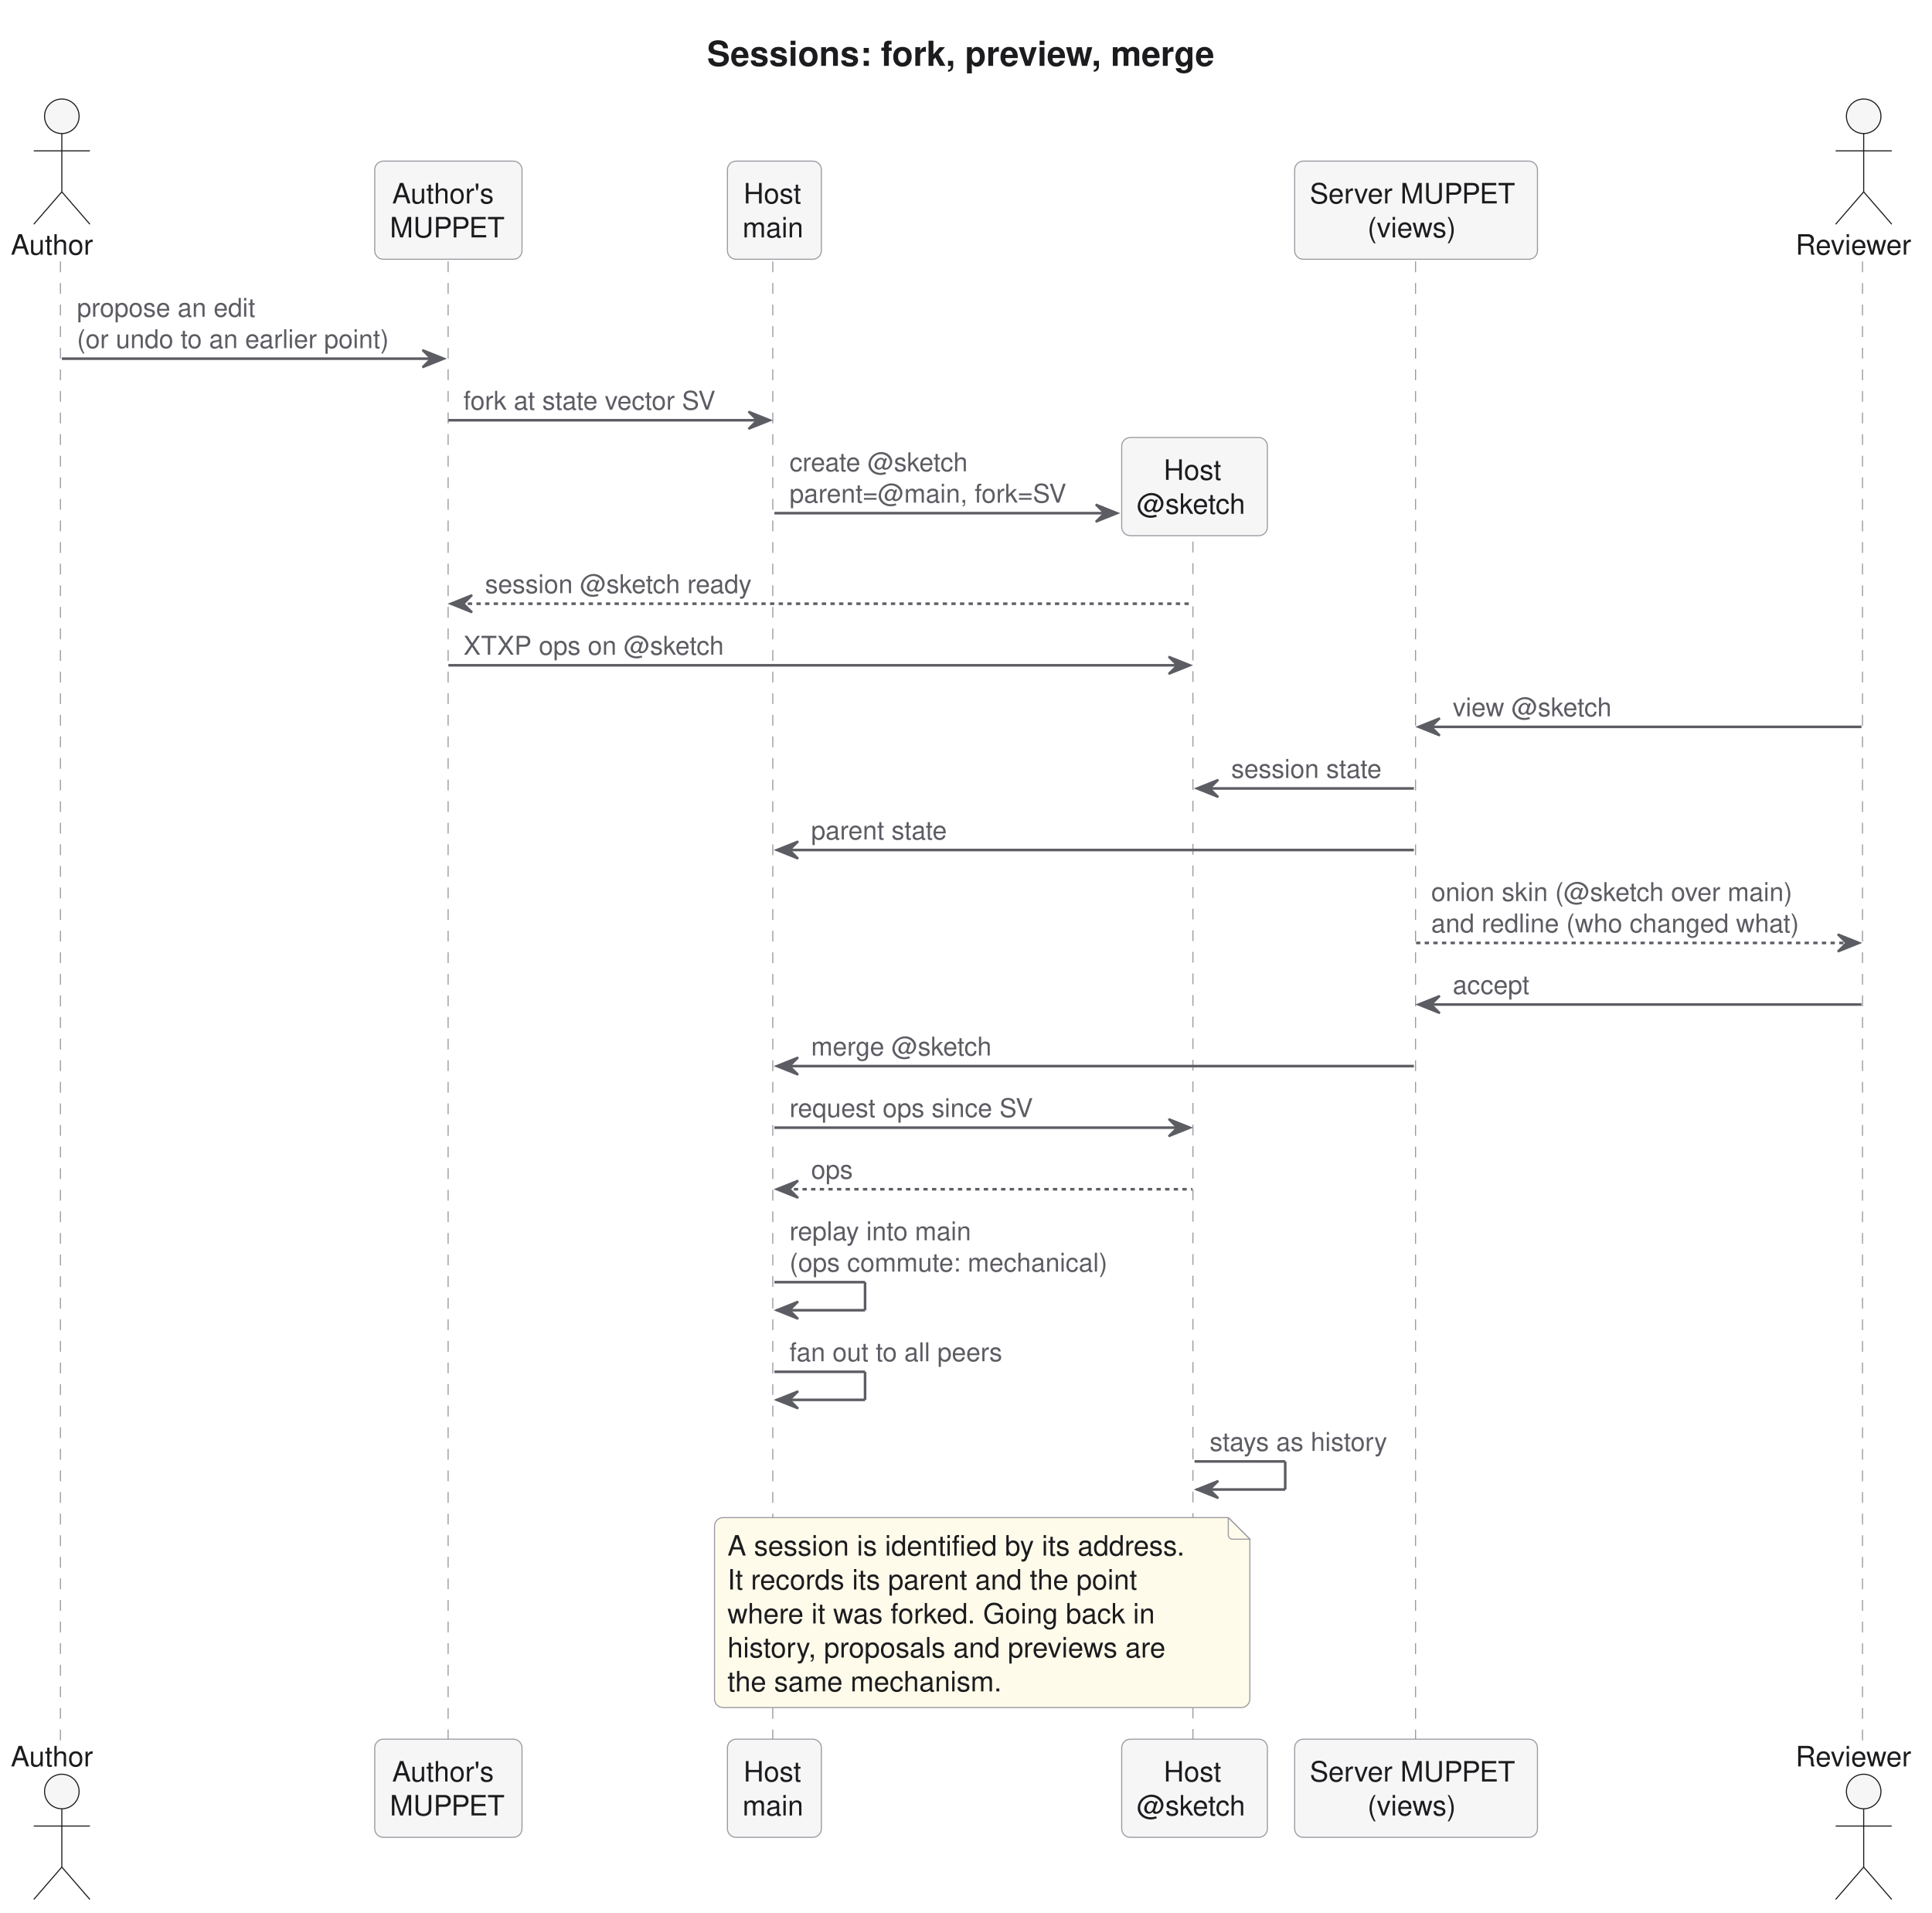
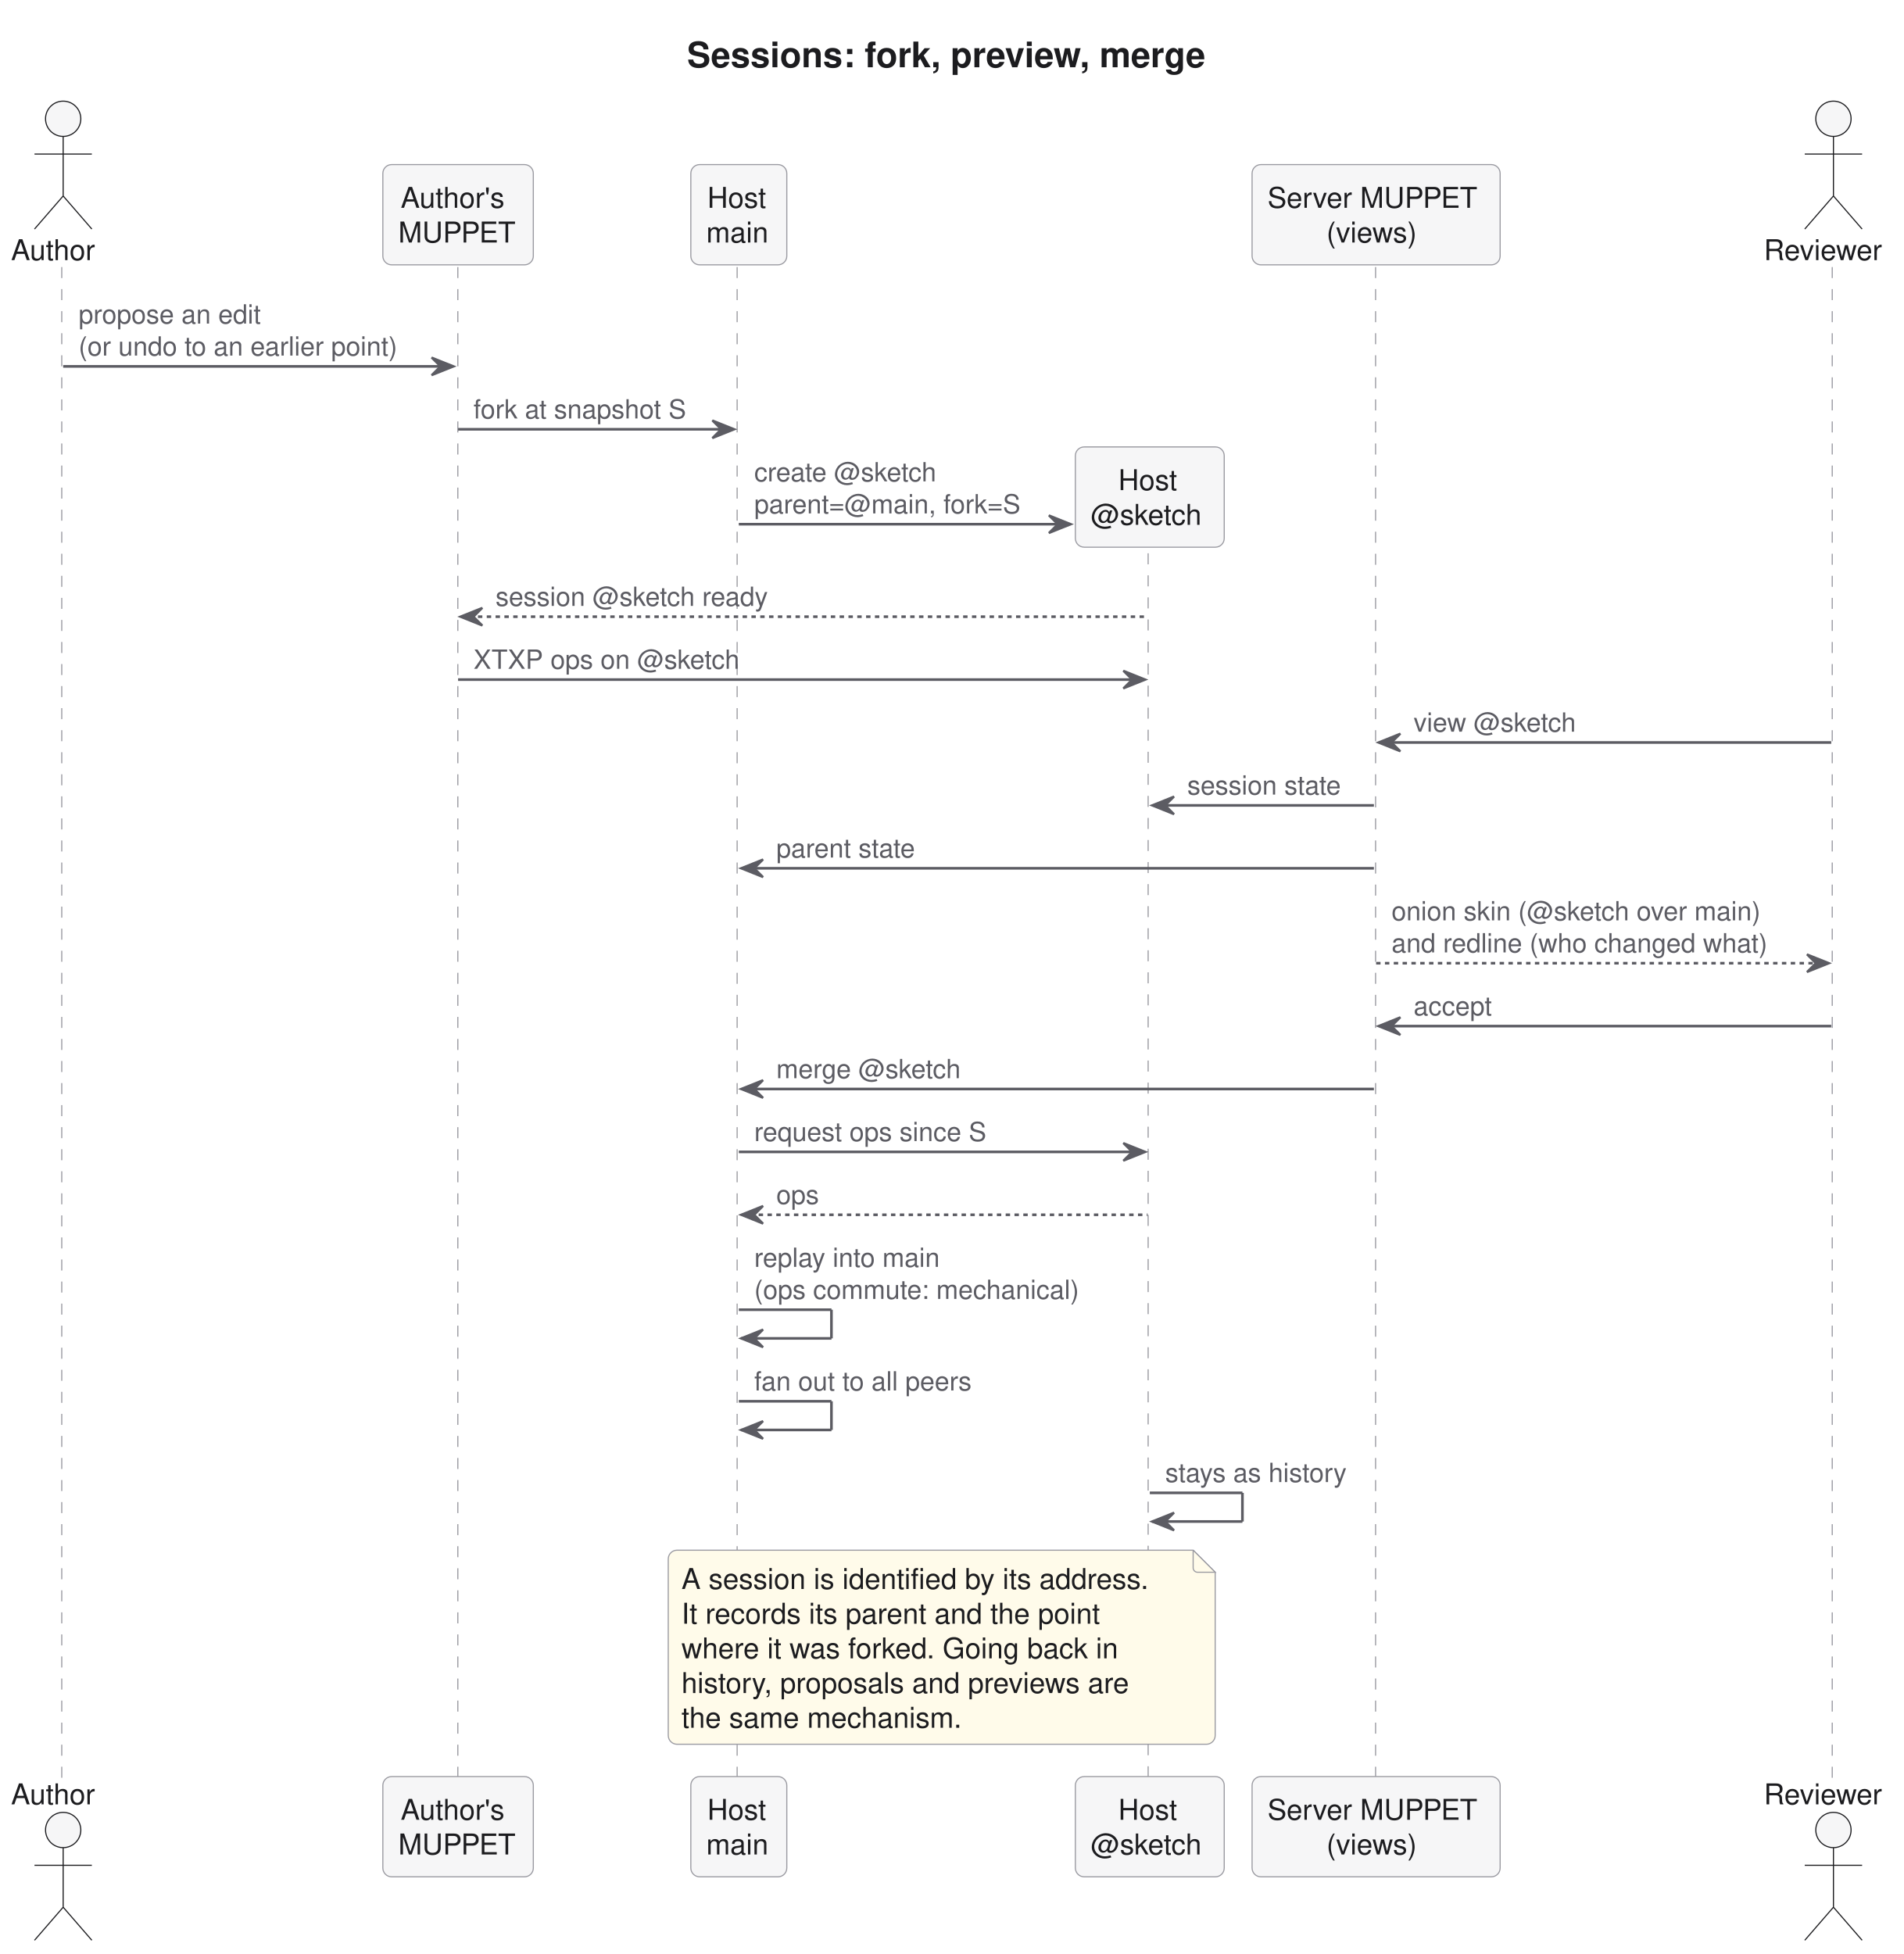
- <svg xmlns="http://www.w3.org/2000/svg" contentStyleType="text/css" data-diagram-type="SEQUENCE" height="886px" preserveAspectRatio="none" style="width:895px;height:886px;" version="1.1" viewBox="0 0 895 886" width="895px" zoomAndPan="magnify">
+ <svg xmlns="http://www.w3.org/2000/svg" contentStyleType="text/css" data-diagram-type="SEQUENCE" height="886px" preserveAspectRatio="none" style="width:863px;height:886px;" version="1.1" viewBox="0 0 863 886" width="863px" zoomAndPan="magnify">
  <defs />
  <g>
-     <text fill="#1C1C1F" font-family="Helvetica" font-size="16" font-weight="bold" lengthAdjust="spacing" textLength="243.859" x="327.519" y="30.5">Sessions: fork, preview, merge</text>
+     <text fill="#1C1C1F" font-family="Helvetica" font-size="16" font-weight="bold" lengthAdjust="spacing" textLength="243.859" x="311.506" y="30.5">Sessions: fork, preview, merge</text>
    <g>
      <rect fill="#000000" fill-opacity="0" height="685.458" width="8" x="24.643" y="121.089" />
      <line style="stroke:#9A9AA1;stroke-width:0.5;stroke-dasharray:5,5;" x1="28" x2="28" y1="121.089" y2="806.547" />
    </g>
    <g>
      <rect fill="#000000" fill-opacity="0" height="685.458" width="8" x="203.705" y="121.089" />
      <line style="stroke:#9A9AA1;stroke-width:0.5;stroke-dasharray:5,5;" x1="207.591" x2="207.591" y1="121.089" y2="806.547" />
    </g>
    <g>
-       <rect fill="#000000" fill-opacity="0" height="685.458" width="8" x="354.742" y="121.089" />
-       <line style="stroke:#9A9AA1;stroke-width:0.5;stroke-dasharray:5,5;" x1="357.984" x2="357.984" y1="121.089" y2="806.547" />
+       <rect fill="#000000" fill-opacity="0" height="685.458" width="8" x="330.994" y="121.089" />
+       <line style="stroke:#9A9AA1;stroke-width:0.5;stroke-dasharray:5,5;" x1="334.236" x2="334.236" y1="121.089" y2="806.547" />
    </g>
    <g>
-       <rect fill="#000000" fill-opacity="0" height="565.67" width="8" x="549.372" y="240.877" />
-       <line style="stroke:#9A9AA1;stroke-width:0.5;stroke-dasharray:5,5;" x1="552.623" x2="552.623" y1="240.877" y2="806.547" />
+       <rect fill="#000000" fill-opacity="0" height="565.67" width="8" x="517.345" y="240.877" />
+       <line style="stroke:#9A9AA1;stroke-width:0.5;stroke-dasharray:5,5;" x1="520.596" x2="520.596" y1="240.877" y2="806.547" />
    </g>
    <g>
-       <rect fill="#000000" fill-opacity="0" height="685.458" width="8" x="651.989" y="121.089" />
-       <line style="stroke:#9A9AA1;stroke-width:0.5;stroke-dasharray:5,5;" x1="655.75" x2="655.75" y1="121.089" y2="806.547" />
+       <rect fill="#000000" fill-opacity="0" height="685.458" width="8" x="619.962" y="121.089" />
+       <line style="stroke:#9A9AA1;stroke-width:0.5;stroke-dasharray:5,5;" x1="623.723" x2="623.723" y1="121.089" y2="806.547" />
    </g>
    <g>
-       <rect fill="#000000" fill-opacity="0" height="685.458" width="8" x="859.352" y="121.089" />
-       <line style="stroke:#9A9AA1;stroke-width:0.5;stroke-dasharray:5,5;" x1="862.807" x2="862.807" y1="121.089" y2="806.547" />
+       <rect fill="#000000" fill-opacity="0" height="685.458" width="8" x="827.325" y="121.089" />
+       <line style="stroke:#9A9AA1;stroke-width:0.5;stroke-dasharray:5,5;" x1="830.78" x2="830.78" y1="121.089" y2="806.547" />
    </g>
    <g class="participant participant-head" data-participant="au">
      <text fill="#1C1C1F" font-family="Helvetica" font-size="13" lengthAdjust="spacing" textLength="41.285" x="5" y="117.953">Author</text>
      <ellipse cx="28.643" cy="53.859" fill="#F6F6F7" rx="8" ry="8" style="stroke:#1C1C1F;stroke-width:0.5;" />
      <path d="M28.643,61.859 L28.643,88.859 M15.643,69.859 L41.643,69.859 M28.643,88.859 L15.643,103.859 M28.643,88.859 L41.643,103.859" fill="none" style="stroke:#1C1C1F;stroke-width:0.5;" />
    </g>
    <g class="participant participant-tail" data-participant="au">
      <text fill="#1C1C1F" font-family="Helvetica" font-size="13" lengthAdjust="spacing" textLength="41.285" x="5" y="818.141">Author</text>
      <ellipse cx="28.643" cy="829.776" fill="#F6F6F7" rx="8" ry="8" style="stroke:#1C1C1F;stroke-width:0.5;" />
      <path d="M28.643,837.776 L28.643,864.776 M15.643,845.776 L41.643,845.776 M28.643,864.776 L15.643,879.776 M28.643,864.776 L41.643,879.776" fill="none" style="stroke:#1C1C1F;stroke-width:0.5;" />
    </g>
    <g class="participant participant-head" data-participant="am">
      <rect fill="#F6F6F7" height="45.459" rx="4" ry="4" style="stroke:#9A9AA1;stroke-width:0.5;" width="68.228" x="173.591" y="74.63" />
      <text fill="#1C1C1F" font-family="Helvetica" font-size="13" lengthAdjust="spacing" textLength="52.044" x="181.683" y="94.224">Author's</text>
      <text fill="#1C1C1F" font-family="Helvetica" font-size="13" lengthAdjust="spacing" textLength="54.228" x="180.591" y="109.953">MUPPET</text>
    </g>
    <g class="participant participant-tail" data-participant="am">
      <rect fill="#F6F6F7" height="45.459" rx="4" ry="4" style="stroke:#9A9AA1;stroke-width:0.5;" width="68.228" x="173.591" y="805.547" />
      <text fill="#1C1C1F" font-family="Helvetica" font-size="13" lengthAdjust="spacing" textLength="52.044" x="181.683" y="825.141">Author's</text>
      <text fill="#1C1C1F" font-family="Helvetica" font-size="13" lengthAdjust="spacing" textLength="54.228" x="180.591" y="840.87">MUPPET</text>
    </g>
    <g class="participant participant-head" data-participant="main">
-       <rect fill="#F6F6F7" height="45.459" rx="4" ry="4" style="stroke:#9A9AA1;stroke-width:0.5;" width="43.517" x="336.984" y="74.63" />
-       <text fill="#1C1C1F" font-family="Helvetica" font-size="13" lengthAdjust="spacing" textLength="28.571" x="344.457" y="94.224">Host</text>
-       <text fill="#1C1C1F" font-family="Helvetica" font-size="13" lengthAdjust="spacing" textLength="29.517" x="343.984" y="109.953">main</text>
+       <rect fill="#F6F6F7" height="45.459" rx="4" ry="4" style="stroke:#9A9AA1;stroke-width:0.5;" width="43.517" x="313.236" y="74.63" />
+       <text fill="#1C1C1F" font-family="Helvetica" font-size="13" lengthAdjust="spacing" textLength="28.571" x="320.709" y="94.224">Host</text>
+       <text fill="#1C1C1F" font-family="Helvetica" font-size="13" lengthAdjust="spacing" textLength="29.517" x="320.236" y="109.953">main</text>
    </g>
    <g class="participant participant-tail" data-participant="main">
-       <rect fill="#F6F6F7" height="45.459" rx="4" ry="4" style="stroke:#9A9AA1;stroke-width:0.5;" width="43.517" x="336.984" y="805.547" />
-       <text fill="#1C1C1F" font-family="Helvetica" font-size="13" lengthAdjust="spacing" textLength="28.571" x="344.457" y="825.141">Host</text>
-       <text fill="#1C1C1F" font-family="Helvetica" font-size="13" lengthAdjust="spacing" textLength="29.517" x="343.984" y="840.87">main</text>
+       <rect fill="#F6F6F7" height="45.459" rx="4" ry="4" style="stroke:#9A9AA1;stroke-width:0.5;" width="43.517" x="313.236" y="805.547" />
+       <text fill="#1C1C1F" font-family="Helvetica" font-size="13" lengthAdjust="spacing" textLength="28.571" x="320.709" y="825.141">Host</text>
+       <text fill="#1C1C1F" font-family="Helvetica" font-size="13" lengthAdjust="spacing" textLength="29.517" x="320.236" y="840.87">main</text>
    </g>
    <g class="participant participant-tail" data-participant="b1">
-       <rect fill="#F6F6F7" height="45.459" rx="4" ry="4" style="stroke:#9A9AA1;stroke-width:0.5;" width="67.498" x="519.623" y="805.547" />
-       <text fill="#1C1C1F" font-family="Helvetica" font-size="13" lengthAdjust="spacing" textLength="28.571" x="539.087" y="825.141">Host</text>
-       <text fill="#1C1C1F" font-family="Helvetica" font-size="13" lengthAdjust="spacing" textLength="53.498" x="526.623" y="840.87">@sketch</text>
+       <rect fill="#F6F6F7" height="45.459" rx="4" ry="4" style="stroke:#9A9AA1;stroke-width:0.5;" width="67.498" x="487.596" y="805.547" />
+       <text fill="#1C1C1F" font-family="Helvetica" font-size="13" lengthAdjust="spacing" textLength="28.571" x="507.059" y="825.141">Host</text>
+       <text fill="#1C1C1F" font-family="Helvetica" font-size="13" lengthAdjust="spacing" textLength="53.498" x="494.596" y="840.87">@sketch</text>
    </g>
    <g class="participant participant-head" data-participant="sm">
-       <rect fill="#F6F6F7" height="45.459" rx="4" ry="4" style="stroke:#9A9AA1;stroke-width:0.5;" width="112.478" x="599.75" y="74.63" />
-       <text fill="#1C1C1F" font-family="Helvetica" font-size="13" lengthAdjust="spacing" textLength="98.478" x="606.75" y="94.224">Server MUPPET</text>
-       <text fill="#1C1C1F" font-family="Helvetica" font-size="13" lengthAdjust="spacing" textLength="45.018" x="633.481" y="109.953">(views)</text>
+       <rect fill="#F6F6F7" height="45.459" rx="4" ry="4" style="stroke:#9A9AA1;stroke-width:0.5;" width="112.478" x="567.723" y="74.63" />
+       <text fill="#1C1C1F" font-family="Helvetica" font-size="13" lengthAdjust="spacing" textLength="98.478" x="574.723" y="94.224">Server MUPPET</text>
+       <text fill="#1C1C1F" font-family="Helvetica" font-size="13" lengthAdjust="spacing" textLength="45.018" x="601.453" y="109.953">(views)</text>
    </g>
    <g class="participant participant-tail" data-participant="sm">
-       <rect fill="#F6F6F7" height="45.459" rx="4" ry="4" style="stroke:#9A9AA1;stroke-width:0.5;" width="112.478" x="599.75" y="805.547" />
-       <text fill="#1C1C1F" font-family="Helvetica" font-size="13" lengthAdjust="spacing" textLength="98.478" x="606.75" y="825.141">Server MUPPET</text>
-       <text fill="#1C1C1F" font-family="Helvetica" font-size="13" lengthAdjust="spacing" textLength="45.018" x="633.481" y="840.87">(views)</text>
+       <rect fill="#F6F6F7" height="45.459" rx="4" ry="4" style="stroke:#9A9AA1;stroke-width:0.5;" width="112.478" x="567.723" y="805.547" />
+       <text fill="#1C1C1F" font-family="Helvetica" font-size="13" lengthAdjust="spacing" textLength="98.478" x="574.723" y="825.141">Server MUPPET</text>
+       <text fill="#1C1C1F" font-family="Helvetica" font-size="13" lengthAdjust="spacing" textLength="45.018" x="601.453" y="840.87">(views)</text>
    </g>
    <g class="participant participant-head" data-participant="rv">
-       <text fill="#1C1C1F" font-family="Helvetica" font-size="13" lengthAdjust="spacing" textLength="57.091" x="831.807" y="117.953">Reviewer</text>
-       <ellipse cx="863.352" cy="53.859" fill="#F6F6F7" rx="8" ry="8" style="stroke:#1C1C1F;stroke-width:0.5;" />
-       <path d="M863.352,61.859 L863.352,88.859 M850.352,69.859 L876.352,69.859 M863.352,88.859 L850.352,103.859 M863.352,88.859 L876.352,103.859" fill="none" style="stroke:#1C1C1F;stroke-width:0.5;" />
+       <text fill="#1C1C1F" font-family="Helvetica" font-size="13" lengthAdjust="spacing" textLength="57.091" x="799.78" y="117.953">Reviewer</text>
+       <ellipse cx="831.325" cy="53.859" fill="#F6F6F7" rx="8" ry="8" style="stroke:#1C1C1F;stroke-width:0.5;" />
+       <path d="M831.325,61.859 L831.325,88.859 M818.325,69.859 L844.325,69.859 M831.325,88.859 L818.325,103.859 M831.325,88.859 L844.325,103.859" fill="none" style="stroke:#1C1C1F;stroke-width:0.5;" />
    </g>
    <g class="participant participant-tail" data-participant="rv">
-       <text fill="#1C1C1F" font-family="Helvetica" font-size="13" lengthAdjust="spacing" textLength="57.091" x="831.807" y="818.141">Reviewer</text>
-       <ellipse cx="863.352" cy="829.776" fill="#F6F6F7" rx="8" ry="8" style="stroke:#1C1C1F;stroke-width:0.5;" />
-       <path d="M863.352,837.776 L863.352,864.776 M850.352,845.776 L876.352,845.776 M863.352,864.776 L850.352,879.776 M863.352,864.776 L876.352,879.776" fill="none" style="stroke:#1C1C1F;stroke-width:0.5;" />
+       <text fill="#1C1C1F" font-family="Helvetica" font-size="13" lengthAdjust="spacing" textLength="57.091" x="799.78" y="818.141">Reviewer</text>
+       <ellipse cx="831.325" cy="829.776" fill="#F6F6F7" rx="8" ry="8" style="stroke:#1C1C1F;stroke-width:0.5;" />
+       <path d="M831.325,837.776 L831.325,864.776 M818.325,845.776 L844.325,845.776 M831.325,864.776 L818.325,879.776 M831.325,864.776 L844.325,879.776" fill="none" style="stroke:#1C1C1F;stroke-width:0.5;" />
    </g>
    <g class="message" data-participant-1="au" data-participant-2="am">
      <polygon fill="#5C5C63" points="195.705,162.128,205.705,166.128,195.705,170.128,199.705,166.128" style="stroke:#5C5C63;stroke-width:1;" />
      <line style="stroke:#5C5C63;stroke-width:1.2;" x1="28.643" x2="201.705" y1="166.128" y2="166.128" />
      <text fill="#5C5C63" font-family="Helvetica" font-size="12" lengthAdjust="spacing" textLength="88.688" x="35.643" y="146.714">propose an edit</text>
      <text fill="#5C5C63" font-family="Helvetica" font-size="12" lengthAdjust="spacing" textLength="155.062" x="35.643" y="161.233">(or undo to an earlier point)</text>
    </g>
    <g class="message" data-participant-1="am" data-participant-2="main">
-       <polygon fill="#5C5C63" points="346.742,190.648,356.742,194.648,346.742,198.648,350.742,194.648" style="stroke:#5C5C63;stroke-width:1;" />
-       <line style="stroke:#5C5C63;stroke-width:1.2;" x1="207.705" x2="352.742" y1="194.648" y2="194.648" />
-       <text fill="#5C5C63" font-family="Helvetica" font-size="12" lengthAdjust="spacing" textLength="127.037" x="214.705" y="189.753">fork at state vector SV</text>
+       <polygon fill="#5C5C63" points="322.994,190.648,332.994,194.648,322.994,198.648,326.994,194.648" style="stroke:#5C5C63;stroke-width:1;" />
+       <line style="stroke:#5C5C63;stroke-width:1.2;" x1="207.705" x2="328.994" y1="194.648" y2="194.648" />
+       <text fill="#5C5C63" font-family="Helvetica" font-size="12" lengthAdjust="spacing" textLength="103.289" x="214.705" y="189.753">fork at snapshot S</text>
    </g>
    <g class="message" data-participant-1="main" data-participant-2="b1">
-       <polygon fill="#5C5C63" points="507.623,233.686,517.623,237.686,507.623,241.686,511.623,237.686" style="stroke:#5C5C63;stroke-width:1;" />
-       <line style="stroke:#5C5C63;stroke-width:1.2;" x1="358.742" x2="513.623" y1="237.686" y2="237.686" />
-       <text fill="#5C5C63" font-family="Helvetica" font-size="12" lengthAdjust="spacing" textLength="88.787" x="365.742" y="218.273">create @sketch</text>
-       <text fill="#5C5C63" font-family="Helvetica" font-size="12" lengthAdjust="spacing" textLength="136.881" x="365.742" y="232.792">parent=@main, fork=SV</text>
+       <polygon fill="#5C5C63" points="475.596,233.686,485.596,237.686,475.596,241.686,479.596,237.686" style="stroke:#5C5C63;stroke-width:1;" />
+       <line style="stroke:#5C5C63;stroke-width:1.2;" x1="334.994" x2="481.596" y1="237.686" y2="237.686" />
+       <text fill="#5C5C63" font-family="Helvetica" font-size="12" lengthAdjust="spacing" textLength="88.787" x="341.994" y="218.273">create @sketch</text>
+       <text fill="#5C5C63" font-family="Helvetica" font-size="12" lengthAdjust="spacing" textLength="128.602" x="341.994" y="232.792">parent=@main, fork=S</text>
    </g>
-     <rect fill="#F6F6F7" height="45.459" rx="4" ry="4" style="stroke:#9A9AA1;stroke-width:0.5;" width="67.498" x="519.623" y="202.648" />
-     <text fill="#1C1C1F" font-family="Helvetica" font-size="13" lengthAdjust="spacing" textLength="28.571" x="539.087" y="222.241">Host</text>
-     <text fill="#1C1C1F" font-family="Helvetica" font-size="13" lengthAdjust="spacing" textLength="53.498" x="526.623" y="237.971">@sketch</text>
+     <rect fill="#F6F6F7" height="45.459" rx="4" ry="4" style="stroke:#9A9AA1;stroke-width:0.5;" width="67.498" x="487.596" y="202.648" />
+     <text fill="#1C1C1F" font-family="Helvetica" font-size="13" lengthAdjust="spacing" textLength="28.571" x="507.059" y="222.241">Host</text>
+     <text fill="#1C1C1F" font-family="Helvetica" font-size="13" lengthAdjust="spacing" textLength="53.498" x="494.596" y="237.971">@sketch</text>
    <g class="message" data-participant-1="b1" data-participant-2="am">
      <polygon fill="#5C5C63" points="218.705,275.626,208.705,279.626,218.705,283.626,214.705,279.626" style="stroke:#5C5C63;stroke-width:1;" />
-       <line style="stroke:#5C5C63;stroke-width:1.2;stroke-dasharray:2,2;" x1="212.705" x2="552.372" y1="279.626" y2="279.626" />
+       <line style="stroke:#5C5C63;stroke-width:1.2;stroke-dasharray:2,2;" x1="212.705" x2="520.345" y1="279.626" y2="279.626" />
      <text fill="#5C5C63" font-family="Helvetica" font-size="12" lengthAdjust="spacing" textLength="131.666" x="224.705" y="274.731">session @sketch ready</text>
    </g>
    <g class="message" data-participant-1="am" data-participant-2="b1">
-       <polygon fill="#5C5C63" points="541.372,304.146,551.372,308.146,541.372,312.146,545.372,308.146" style="stroke:#5C5C63;stroke-width:1;" />
-       <line style="stroke:#5C5C63;stroke-width:1.2;" x1="207.705" x2="547.372" y1="308.146" y2="308.146" />
+       <polygon fill="#5C5C63" points="509.345,304.146,519.345,308.146,509.345,312.146,513.345,308.146" style="stroke:#5C5C63;stroke-width:1;" />
+       <line style="stroke:#5C5C63;stroke-width:1.2;" x1="207.705" x2="515.345" y1="308.146" y2="308.146" />
      <text fill="#5C5C63" font-family="Helvetica" font-size="12" lengthAdjust="spacing" textLength="126.451" x="214.705" y="303.251">XTXP ops on @sketch</text>
    </g>
    <g class="message" data-participant-1="rv" data-participant-2="sm">
-       <polygon fill="#5C5C63" points="666.989,332.665,656.989,336.665,666.989,340.665,662.989,336.665" style="stroke:#5C5C63;stroke-width:1;" />
-       <line style="stroke:#5C5C63;stroke-width:1.2;" x1="660.989" x2="862.352" y1="336.665" y2="336.665" />
-       <text fill="#5C5C63" font-family="Helvetica" font-size="12" lengthAdjust="spacing" textLength="79.225" x="672.989" y="331.771">view @sketch</text>
+       <polygon fill="#5C5C63" points="634.962,332.665,624.962,336.665,634.962,340.665,630.962,336.665" style="stroke:#5C5C63;stroke-width:1;" />
+       <line style="stroke:#5C5C63;stroke-width:1.2;" x1="628.962" x2="830.325" y1="336.665" y2="336.665" />
+       <text fill="#5C5C63" font-family="Helvetica" font-size="12" lengthAdjust="spacing" textLength="79.225" x="640.962" y="331.771">view @sketch</text>
    </g>
    <g class="message" data-participant-1="sm" data-participant-2="b1">
-       <polygon fill="#5C5C63" points="564.372,361.185,554.372,365.185,564.372,369.185,560.372,365.185" style="stroke:#5C5C63;stroke-width:1;" />
-       <line style="stroke:#5C5C63;stroke-width:1.2;" x1="558.372" x2="654.989" y1="365.185" y2="365.185" />
-       <text fill="#5C5C63" font-family="Helvetica" font-size="12" lengthAdjust="spacing" textLength="74.484" x="570.372" y="360.29">session state</text>
+       <polygon fill="#5C5C63" points="532.345,361.185,522.345,365.185,532.345,369.185,528.345,365.185" style="stroke:#5C5C63;stroke-width:1;" />
+       <line style="stroke:#5C5C63;stroke-width:1.2;" x1="526.345" x2="622.962" y1="365.185" y2="365.185" />
+       <text fill="#5C5C63" font-family="Helvetica" font-size="12" lengthAdjust="spacing" textLength="74.484" x="538.345" y="360.29">session state</text>
    </g>
    <g class="message" data-participant-1="sm" data-participant-2="main">
-       <polygon fill="#5C5C63" points="369.742,389.704,359.742,393.704,369.742,397.704,365.742,393.704" style="stroke:#5C5C63;stroke-width:1;" />
-       <line style="stroke:#5C5C63;stroke-width:1.2;" x1="363.742" x2="654.989" y1="393.704" y2="393.704" />
-       <text fill="#5C5C63" font-family="Helvetica" font-size="12" lengthAdjust="spacing" textLength="67.91" x="375.742" y="388.81">parent state</text>
+       <polygon fill="#5C5C63" points="345.994,389.704,335.994,393.704,345.994,397.704,341.994,393.704" style="stroke:#5C5C63;stroke-width:1;" />
+       <line style="stroke:#5C5C63;stroke-width:1.2;" x1="339.994" x2="622.962" y1="393.704" y2="393.704" />
+       <text fill="#5C5C63" font-family="Helvetica" font-size="12" lengthAdjust="spacing" textLength="67.91" x="351.994" y="388.81">parent state</text>
    </g>
    <g class="message" data-participant-1="sm" data-participant-2="rv">
-       <polygon fill="#5C5C63" points="851.352,432.743,861.352,436.743,851.352,440.743,855.352,436.743" style="stroke:#5C5C63;stroke-width:1;" />
-       <line style="stroke:#5C5C63;stroke-width:1.2;stroke-dasharray:2,2;" x1="655.989" x2="857.352" y1="436.743" y2="436.743" />
-       <text fill="#5C5C63" font-family="Helvetica" font-size="12" lengthAdjust="spacing" textLength="178.728" x="662.989" y="417.329">onion skin (@sketch over main)</text>
-       <text fill="#5C5C63" font-family="Helvetica" font-size="12" lengthAdjust="spacing" textLength="183.363" x="662.989" y="431.849">and redline (who changed what)</text>
+       <polygon fill="#5C5C63" points="819.325,432.743,829.325,436.743,819.325,440.743,823.325,436.743" style="stroke:#5C5C63;stroke-width:1;" />
+       <line style="stroke:#5C5C63;stroke-width:1.2;stroke-dasharray:2,2;" x1="623.962" x2="825.325" y1="436.743" y2="436.743" />
+       <text fill="#5C5C63" font-family="Helvetica" font-size="12" lengthAdjust="spacing" textLength="178.728" x="630.962" y="417.329">onion skin (@sketch over main)</text>
+       <text fill="#5C5C63" font-family="Helvetica" font-size="12" lengthAdjust="spacing" textLength="183.363" x="630.962" y="431.849">and redline (who changed what)</text>
    </g>
    <g class="message" data-participant-1="rv" data-participant-2="sm">
-       <polygon fill="#5C5C63" points="666.989,461.263,656.989,465.263,666.989,469.263,662.989,465.263" style="stroke:#5C5C63;stroke-width:1;" />
-       <line style="stroke:#5C5C63;stroke-width:1.2;" x1="660.989" x2="862.352" y1="465.263" y2="465.263" />
-       <text fill="#5C5C63" font-family="Helvetica" font-size="12" lengthAdjust="spacing" textLength="38.719" x="672.989" y="460.368">accept</text>
+       <polygon fill="#5C5C63" points="634.962,461.263,624.962,465.263,634.962,469.263,630.962,465.263" style="stroke:#5C5C63;stroke-width:1;" />
+       <line style="stroke:#5C5C63;stroke-width:1.2;" x1="628.962" x2="830.325" y1="465.263" y2="465.263" />
+       <text fill="#5C5C63" font-family="Helvetica" font-size="12" lengthAdjust="spacing" textLength="38.719" x="640.962" y="460.368">accept</text>
    </g>
    <g class="message" data-participant-1="sm" data-participant-2="main">
-       <polygon fill="#5C5C63" points="369.742,489.782,359.742,493.782,369.742,497.782,365.742,493.782" style="stroke:#5C5C63;stroke-width:1;" />
-       <line style="stroke:#5C5C63;stroke-width:1.2;" x1="363.742" x2="654.989" y1="493.782" y2="493.782" />
-       <text fill="#5C5C63" font-family="Helvetica" font-size="12" lengthAdjust="spacing" textLength="89.139" x="375.742" y="488.888">merge @sketch</text>
+       <polygon fill="#5C5C63" points="345.994,489.782,335.994,493.782,345.994,497.782,341.994,493.782" style="stroke:#5C5C63;stroke-width:1;" />
+       <line style="stroke:#5C5C63;stroke-width:1.2;" x1="339.994" x2="622.962" y1="493.782" y2="493.782" />
+       <text fill="#5C5C63" font-family="Helvetica" font-size="12" lengthAdjust="spacing" textLength="89.139" x="351.994" y="488.888">merge @sketch</text>
    </g>
    <g class="message" data-participant-1="main" data-participant-2="b1">
-       <polygon fill="#5C5C63" points="541.372,518.302,551.372,522.302,541.372,526.302,545.372,522.302" style="stroke:#5C5C63;stroke-width:1;" />
-       <line style="stroke:#5C5C63;stroke-width:1.2;" x1="358.742" x2="547.372" y1="522.302" y2="522.302" />
-       <text fill="#5C5C63" font-family="Helvetica" font-size="12" lengthAdjust="spacing" textLength="120.375" x="365.742" y="517.407">request ops since SV</text>
+       <polygon fill="#5C5C63" points="509.345,518.302,519.345,522.302,509.345,526.302,513.345,522.302" style="stroke:#5C5C63;stroke-width:1;" />
+       <line style="stroke:#5C5C63;stroke-width:1.2;" x1="334.994" x2="515.345" y1="522.302" y2="522.302" />
+       <text fill="#5C5C63" font-family="Helvetica" font-size="12" lengthAdjust="spacing" textLength="112.096" x="341.994" y="517.407">request ops since S</text>
    </g>
    <g class="message" data-participant-1="b1" data-participant-2="main">
-       <polygon fill="#5C5C63" points="369.742,546.821,359.742,550.821,369.742,554.821,365.742,550.821" style="stroke:#5C5C63;stroke-width:1;" />
-       <line style="stroke:#5C5C63;stroke-width:1.2;stroke-dasharray:2,2;" x1="363.742" x2="552.372" y1="550.821" y2="550.821" />
-       <text fill="#5C5C63" font-family="Helvetica" font-size="12" lengthAdjust="spacing" textLength="20.877" x="375.742" y="545.927">ops</text>
+       <polygon fill="#5C5C63" points="345.994,546.821,335.994,550.821,345.994,554.821,341.994,550.821" style="stroke:#5C5C63;stroke-width:1;" />
+       <line style="stroke:#5C5C63;stroke-width:1.2;stroke-dasharray:2,2;" x1="339.994" x2="520.345" y1="550.821" y2="550.821" />
+       <text fill="#5C5C63" font-family="Helvetica" font-size="12" lengthAdjust="spacing" textLength="20.877" x="351.994" y="545.927">ops</text>
    </g>
    <g class="message" data-participant-1="main" data-participant-2="main">
-       <line style="stroke:#5C5C63;stroke-width:1.2;" x1="358.742" x2="400.742" y1="593.86" y2="593.86" />
-       <line style="stroke:#5C5C63;stroke-width:1.2;" x1="400.742" x2="400.742" y1="593.86" y2="606.86" />
-       <line style="stroke:#5C5C63;stroke-width:1.2;" x1="359.742" x2="400.742" y1="606.86" y2="606.86" />
-       <polygon fill="#5C5C63" points="369.742,602.86,359.742,606.86,369.742,610.86,365.742,606.86" style="stroke:#5C5C63;stroke-width:1;" />
-       <text fill="#5C5C63" font-family="Helvetica" font-size="12" lengthAdjust="spacing" textLength="90.363" x="365.742" y="574.446">replay into main</text>
-       <text fill="#5C5C63" font-family="Helvetica" font-size="12" lengthAdjust="spacing" textLength="157.623" x="365.742" y="588.966">(ops commute: mechanical)</text>
+       <line style="stroke:#5C5C63;stroke-width:1.2;" x1="334.994" x2="376.994" y1="593.86" y2="593.86" />
+       <line style="stroke:#5C5C63;stroke-width:1.2;" x1="376.994" x2="376.994" y1="593.86" y2="606.86" />
+       <line style="stroke:#5C5C63;stroke-width:1.2;" x1="335.994" x2="376.994" y1="606.86" y2="606.86" />
+       <polygon fill="#5C5C63" points="345.994,602.86,335.994,606.86,345.994,610.86,341.994,606.86" style="stroke:#5C5C63;stroke-width:1;" />
+       <text fill="#5C5C63" font-family="Helvetica" font-size="12" lengthAdjust="spacing" textLength="90.363" x="341.994" y="574.446">replay into main</text>
+       <text fill="#5C5C63" font-family="Helvetica" font-size="12" lengthAdjust="spacing" textLength="157.623" x="341.994" y="588.966">(ops commute: mechanical)</text>
    </g>
    <g class="message" data-participant-1="main" data-participant-2="main">
-       <line style="stroke:#5C5C63;stroke-width:1.2;" x1="358.742" x2="400.742" y1="635.38" y2="635.38" />
-       <line style="stroke:#5C5C63;stroke-width:1.2;" x1="400.742" x2="400.742" y1="635.38" y2="648.38" />
-       <line style="stroke:#5C5C63;stroke-width:1.2;" x1="359.742" x2="400.742" y1="648.38" y2="648.38" />
-       <polygon fill="#5C5C63" points="369.742,644.38,359.742,648.38,369.742,652.38,365.742,648.38" style="stroke:#5C5C63;stroke-width:1;" />
-       <text fill="#5C5C63" font-family="Helvetica" font-size="12" lengthAdjust="spacing" textLength="105.85" x="365.742" y="630.485">fan out to all peers</text>
+       <line style="stroke:#5C5C63;stroke-width:1.2;" x1="334.994" x2="376.994" y1="635.38" y2="635.38" />
+       <line style="stroke:#5C5C63;stroke-width:1.2;" x1="376.994" x2="376.994" y1="635.38" y2="648.38" />
+       <line style="stroke:#5C5C63;stroke-width:1.2;" x1="335.994" x2="376.994" y1="648.38" y2="648.38" />
+       <polygon fill="#5C5C63" points="345.994,644.38,335.994,648.38,345.994,652.38,341.994,648.38" style="stroke:#5C5C63;stroke-width:1;" />
+       <text fill="#5C5C63" font-family="Helvetica" font-size="12" lengthAdjust="spacing" textLength="105.85" x="341.994" y="630.485">fan out to all peers</text>
    </g>
    <g class="message" data-participant-1="b1" data-participant-2="b1">
-       <line style="stroke:#5C5C63;stroke-width:1.2;" x1="553.372" x2="595.372" y1="676.899" y2="676.899" />
-       <line style="stroke:#5C5C63;stroke-width:1.2;" x1="595.372" x2="595.372" y1="676.899" y2="689.899" />
-       <line style="stroke:#5C5C63;stroke-width:1.2;" x1="554.372" x2="595.372" y1="689.899" y2="689.899" />
-       <polygon fill="#5C5C63" points="564.372,685.899,554.372,689.899,564.372,693.899,560.372,689.899" style="stroke:#5C5C63;stroke-width:1;" />
-       <text fill="#5C5C63" font-family="Helvetica" font-size="12" lengthAdjust="spacing" textLength="88.617" x="560.372" y="672.005">stays as history</text>
+       <line style="stroke:#5C5C63;stroke-width:1.2;" x1="521.345" x2="563.345" y1="676.899" y2="676.899" />
+       <line style="stroke:#5C5C63;stroke-width:1.2;" x1="563.345" x2="563.345" y1="676.899" y2="689.899" />
+       <line style="stroke:#5C5C63;stroke-width:1.2;" x1="522.345" x2="563.345" y1="689.899" y2="689.899" />
+       <polygon fill="#5C5C63" points="532.345,685.899,522.345,689.899,532.345,693.899,528.345,689.899" style="stroke:#5C5C63;stroke-width:1;" />
+       <text fill="#5C5C63" font-family="Helvetica" font-size="12" lengthAdjust="spacing" textLength="88.617" x="528.345" y="672.005">stays as history</text>
    </g>
-     <path d="M331,706.899 L331,786.899 A4,4 0 0 0 335,790.899 L575,790.899 A4,4 0 0 0 579,786.899 L579,712.899 L569,702.899 L335,702.899 A4,4 0 0 0 331,706.899" fill="#FFFBEA" style="stroke:#9A9AA1;stroke-width:0.5;" />
-     <path d="M569,702.899 L569,710.899 A2,2 0 0 0 571,712.899 L579,712.899 L569,702.899" fill="#FFFBEA" style="stroke:#9A9AA1;stroke-width:0.5;" />
-     <text fill="#1C1C1F" font-family="Helvetica" font-size="13" lengthAdjust="spacing" textLength="227.665" x="337" y="720.493">A session is identified by its address.</text>
-     <text fill="#1C1C1F" font-family="Helvetica" font-size="13" lengthAdjust="spacing" textLength="204.318" x="337" y="736.223">It records its parent and the point</text>
-     <text fill="#1C1C1F" font-family="Helvetica" font-size="13" lengthAdjust="spacing" textLength="213.383" x="337" y="751.952">where it was forked. Going back in</text>
-     <text fill="#1C1C1F" font-family="Helvetica" font-size="13" lengthAdjust="spacing" textLength="219.572" x="337" y="767.682">history, proposals and previews are</text>
-     <text fill="#1C1C1F" font-family="Helvetica" font-size="13" lengthAdjust="spacing" textLength="134.164" x="337" y="783.411">the same mechanism.</text>
+     <path d="M303,706.899 L303,786.899 A4,4 0 0 0 307,790.899 L547,790.899 A4,4 0 0 0 551,786.899 L551,712.899 L541,702.899 L307,702.899 A4,4 0 0 0 303,706.899" fill="#FFFBEA" style="stroke:#9A9AA1;stroke-width:0.5;" />
+     <path d="M541,702.899 L541,710.899 A2,2 0 0 0 543,712.899 L551,712.899 L541,702.899" fill="#FFFBEA" style="stroke:#9A9AA1;stroke-width:0.5;" />
+     <text fill="#1C1C1F" font-family="Helvetica" font-size="13" lengthAdjust="spacing" textLength="227.665" x="309" y="720.493">A session is identified by its address.</text>
+     <text fill="#1C1C1F" font-family="Helvetica" font-size="13" lengthAdjust="spacing" textLength="204.318" x="309" y="736.223">It records its parent and the point</text>
+     <text fill="#1C1C1F" font-family="Helvetica" font-size="13" lengthAdjust="spacing" textLength="213.383" x="309" y="751.952">where it was forked. Going back in</text>
+     <text fill="#1C1C1F" font-family="Helvetica" font-size="13" lengthAdjust="spacing" textLength="219.572" x="309" y="767.682">history, proposals and previews are</text>
+     <text fill="#1C1C1F" font-family="Helvetica" font-size="13" lengthAdjust="spacing" textLength="134.164" x="309" y="783.411">the same mechanism.</text>
  </g>
</svg>
